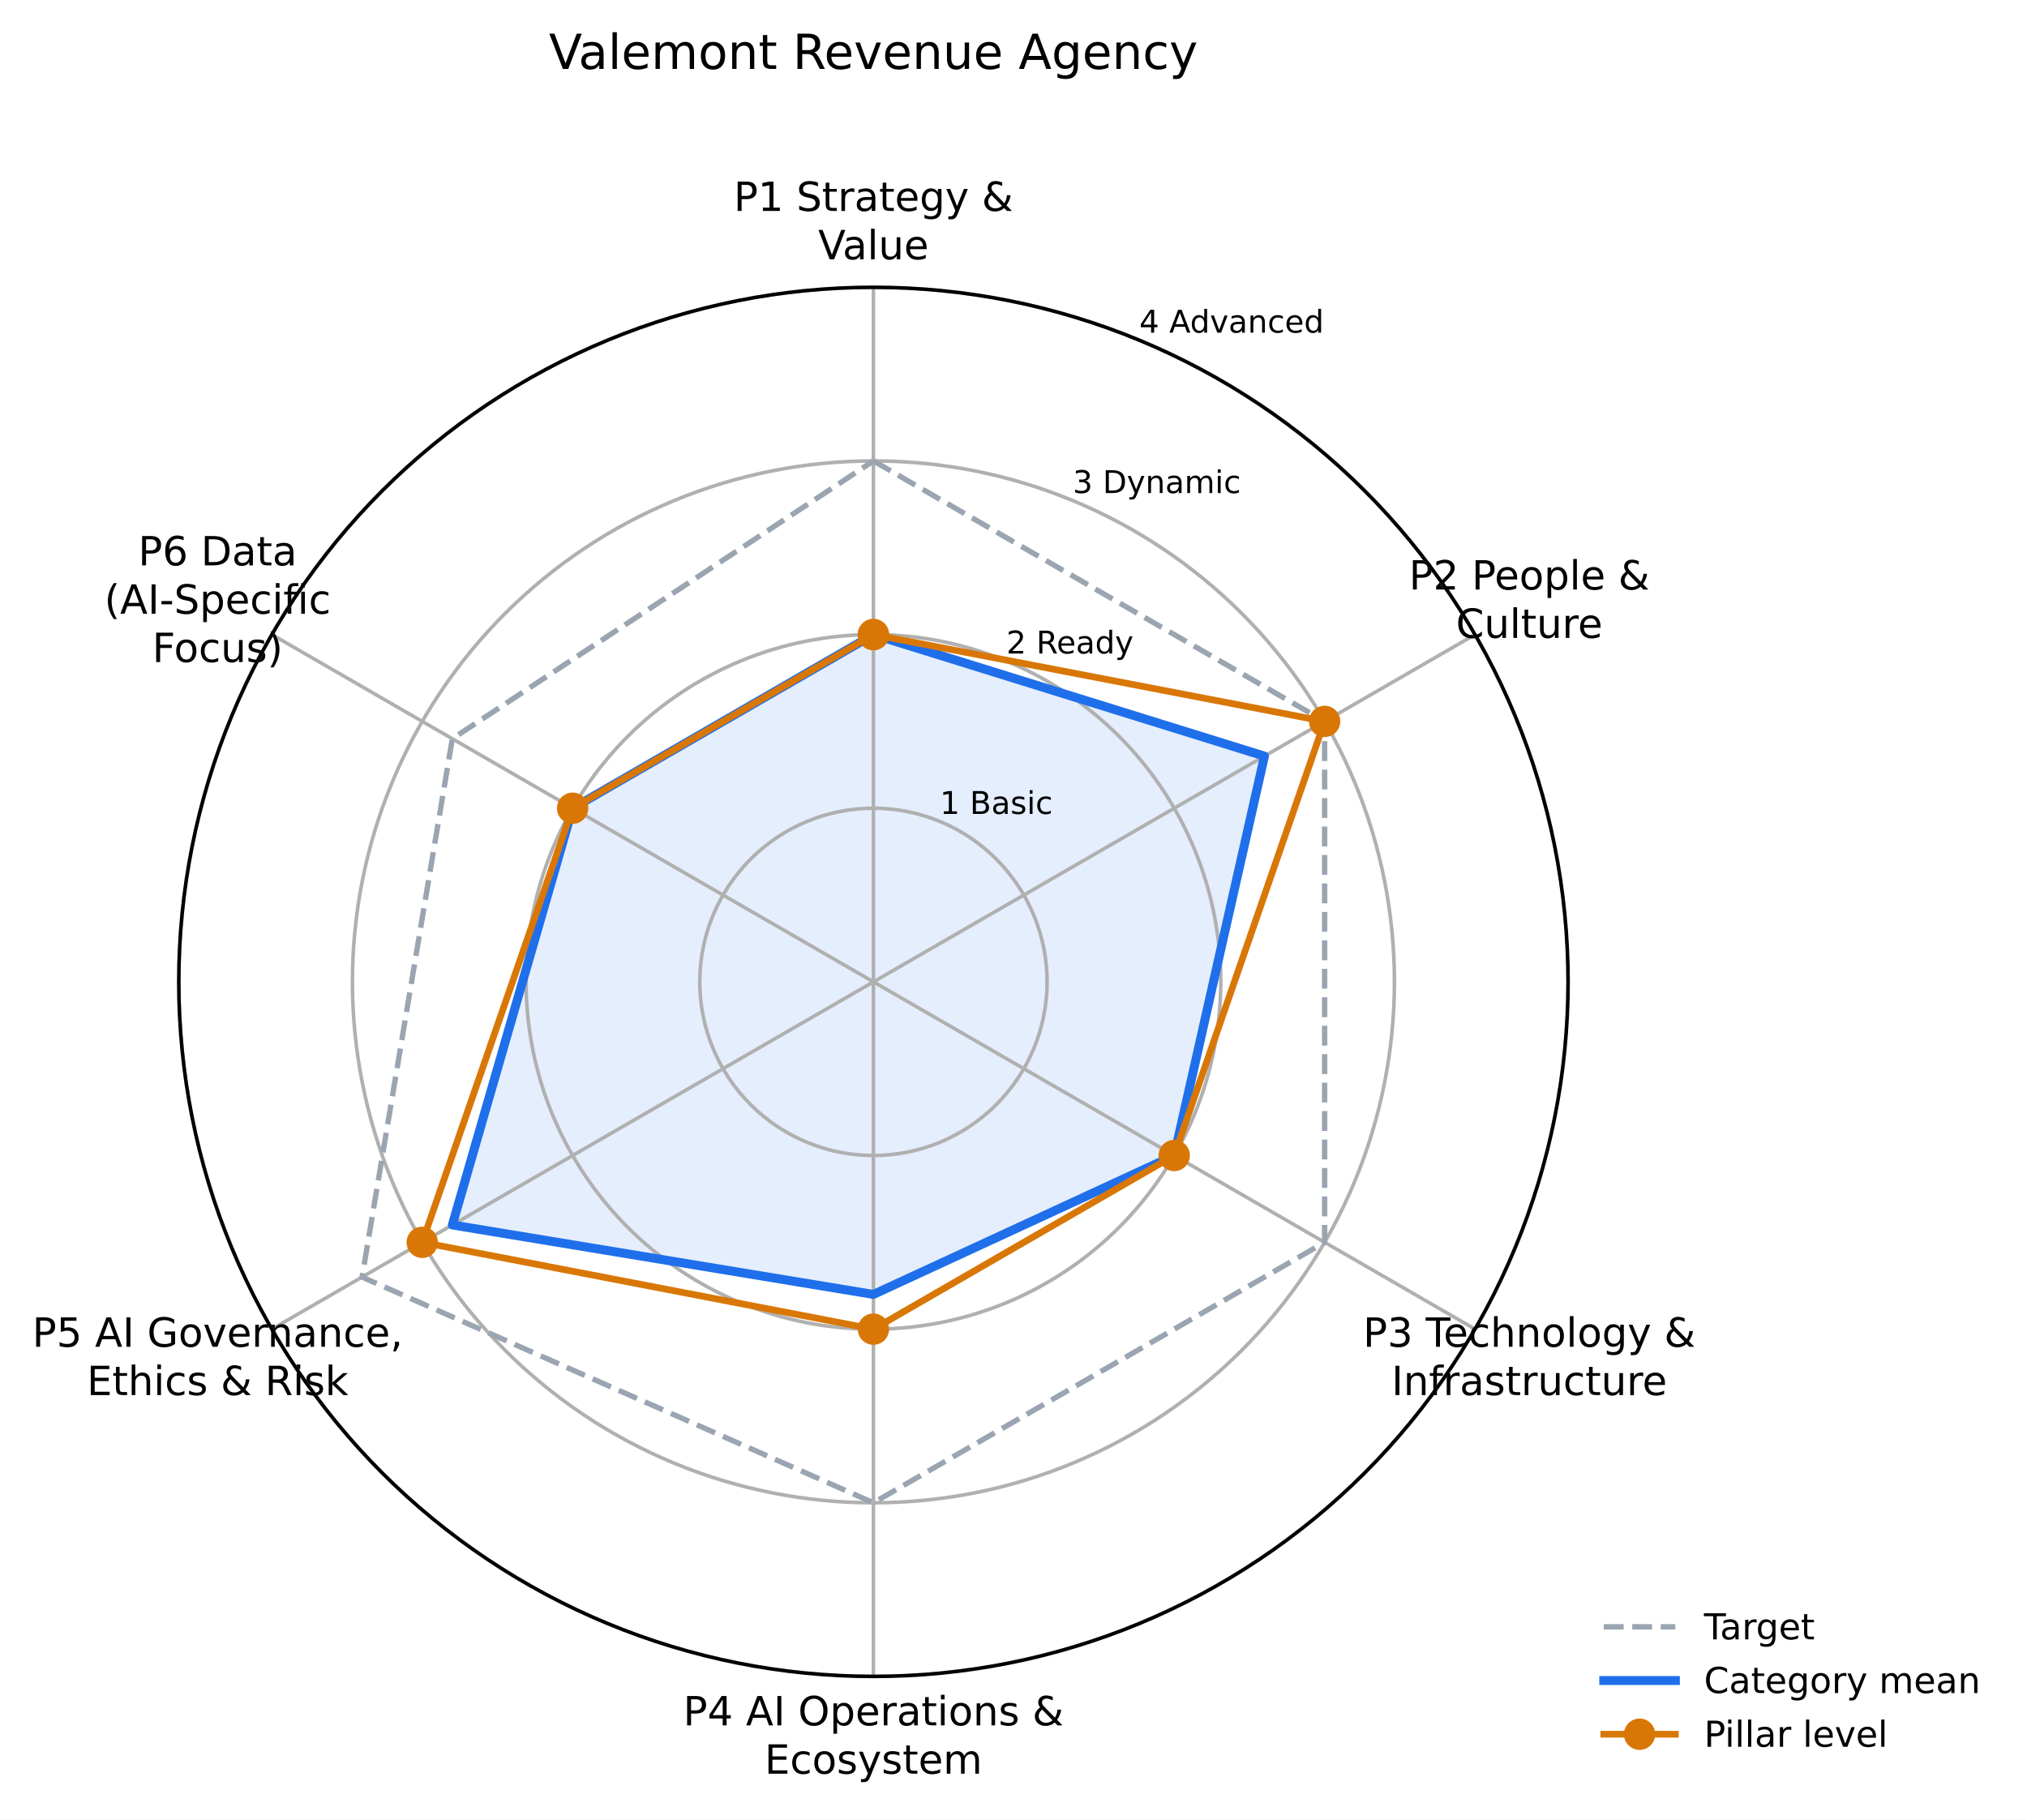
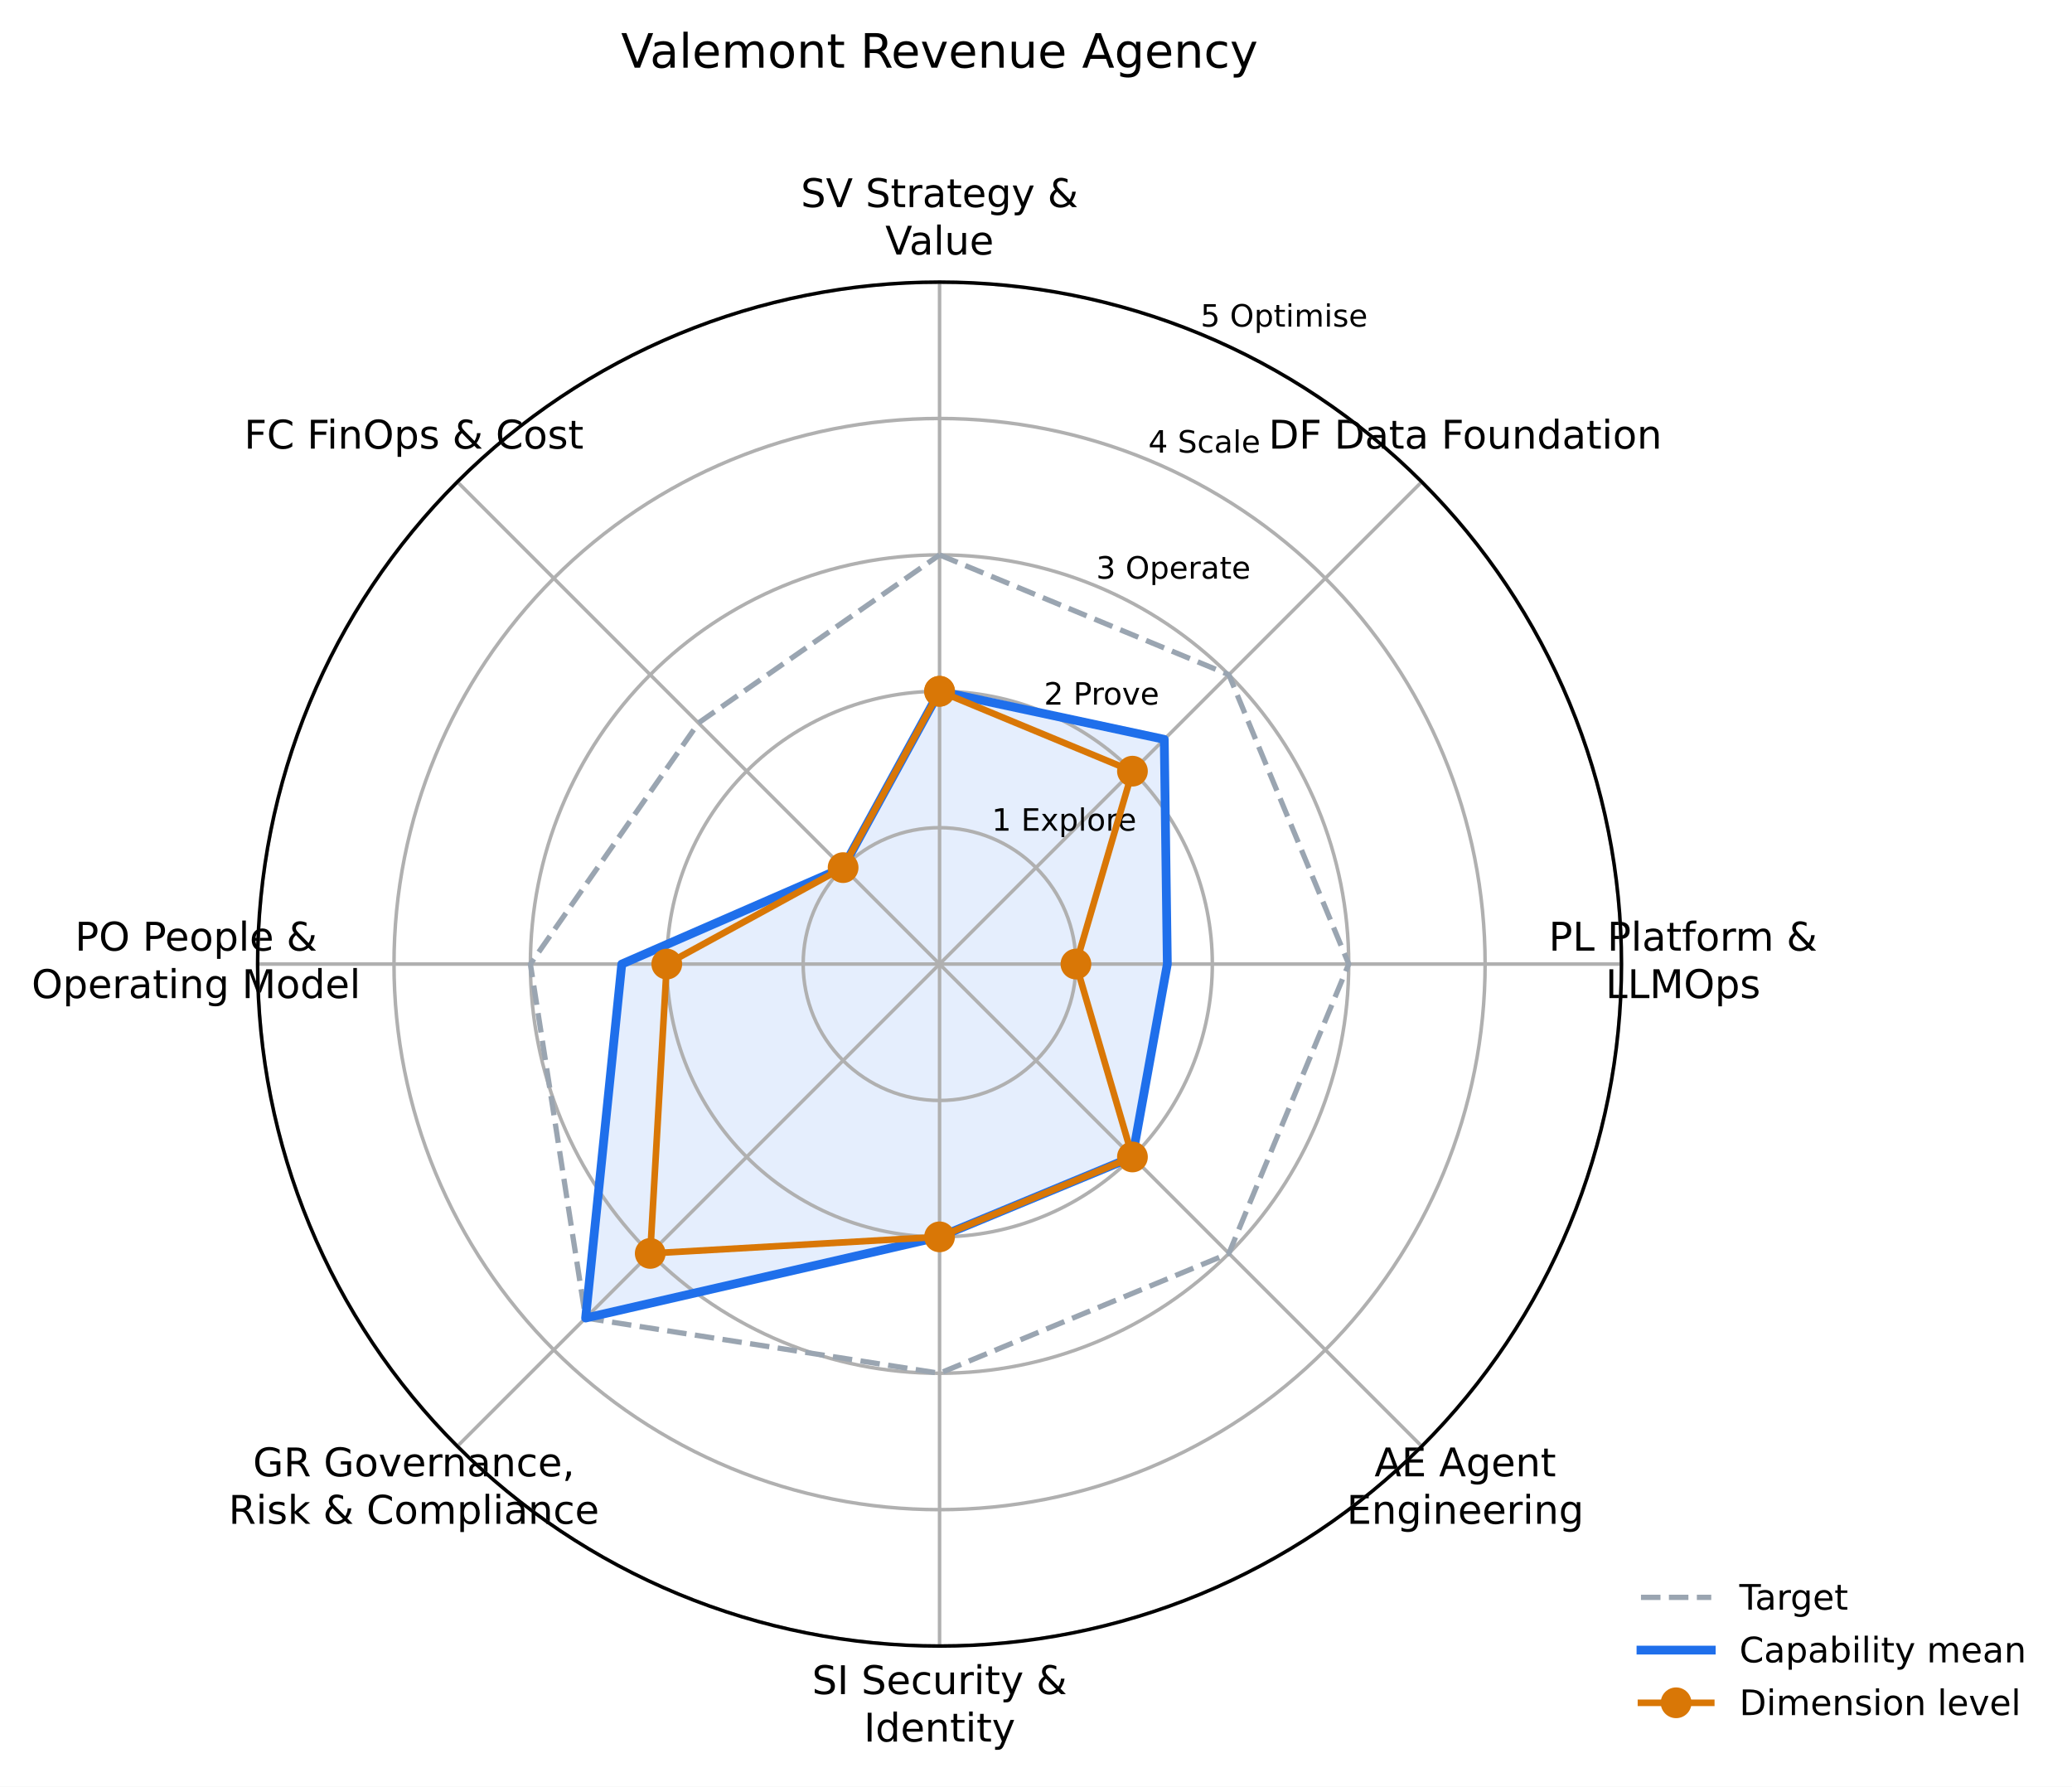
- <svg xmlns="http://www.w3.org/2000/svg" xmlns:xlink="http://www.w3.org/1999/xlink" width="452.961pt" height="406.675pt" viewBox="0 0 452.961 406.675" version="1.1">
+ <svg xmlns="http://www.w3.org/2000/svg" xmlns:xlink="http://www.w3.org/1999/xlink" width="471.653pt" height="406.675pt" viewBox="0 0 471.653 406.675" version="1.1">
  <defs>
    <style type="text/css">*{stroke-linejoin: round; stroke-linecap: butt}</style>
  </defs>
  <g id="figure_1">
    <g id="patch_1">
-       <path d="M 0 406.675  L 452.961 406.675  L 452.961 0  L 0 0  z " style="fill: #ffffff" />
+       <path d="M 0 406.675  L 471.653 406.675  L 471.653 0  L 0 0  z " style="fill: #ffffff" />
    </g>
    <g id="axes_1">
      <g id="patch_2">
-         <path d="M 350.412 219.44  C 350.412 199.056 346.397 178.869 338.596 160.036  C 330.795 141.203 319.36 124.089 304.946 109.675  C 290.532 95.261 273.418 83.826 254.585 76.025  C 235.752 68.224 215.565 64.208 195.18 64.208  C 174.795 64.208 154.609 68.224 135.776 76.025  C 116.942 83.826 99.829 95.261 85.415 109.675  C 71 124.089 59.566 141.203 51.765 160.036  C 43.964 178.869 39.948 199.056 39.948 219.44  C 39.948 239.825 43.964 260.012 51.765 278.845  C 59.566 297.678 71 314.792 85.415 329.206  C 99.829 343.62 116.942 355.055 135.776 362.856  C 154.609 370.657 174.795 374.672 195.18 374.672  C 215.565 374.672 235.752 370.657 254.585 362.856  C 273.418 355.055 290.532 343.62 304.946 329.206  C 319.36 314.792 330.795 297.678 338.596 278.845  C 346.397 260.012 350.412 239.825 350.412 219.44  M 195.18 219.44  C 195.18 219.44 195.18 219.44 195.18 219.44  C 195.18 219.44 195.18 219.44 195.18 219.44  C 195.18 219.44 195.18 219.44 195.18 219.44  C 195.18 219.44 195.18 219.44 195.18 219.44  C 195.18 219.44 195.18 219.44 195.18 219.44  C 195.18 219.44 195.18 219.44 195.18 219.44  C 195.18 219.44 195.18 219.44 195.18 219.44  C 195.18 219.44 195.18 219.44 195.18 219.44  C 195.18 219.44 195.18 219.44 195.18 219.44  C 195.18 219.44 195.18 219.44 195.18 219.44  C 195.18 219.44 195.18 219.44 195.18 219.44  C 195.18 219.44 195.18 219.44 195.18 219.44  C 195.18 219.44 195.18 219.44 195.18 219.44  C 195.18 219.44 195.18 219.44 195.18 219.44  C 195.18 219.44 195.18 219.44 195.18 219.44  C 195.18 219.44 195.18 219.44 195.18 219.44  z " style="fill: #ffffff" />
+         <path d="M 369.105 219.44  C 369.105 199.056 365.089 178.869 357.288 160.036  C 349.487 141.203 338.053 124.089 323.638 109.675  C 309.224 95.261 292.111 83.826 273.277 76.025  C 254.444 68.224 234.258 64.208 213.873 64.208  C 193.488 64.208 173.301 68.224 154.468 76.025  C 135.635 83.826 118.521 95.261 104.107 109.675  C 89.693 124.089 78.258 141.203 70.457 160.036  C 62.656 178.869 58.641 199.056 58.641 219.44  C 58.641 239.825 62.656 260.012 70.457 278.845  C 78.258 297.678 89.693 314.792 104.107 329.206  C 118.521 343.62 135.635 355.055 154.468 362.856  C 173.301 370.657 193.488 374.672 213.873 374.672  C 234.258 374.672 254.444 370.657 273.277 362.856  C 292.111 355.055 309.224 343.62 323.638 329.206  C 338.053 314.792 349.487 297.678 357.288 278.845  C 365.089 260.012 369.105 239.825 369.105 219.44  M 213.873 219.44  C 213.873 219.44 213.873 219.44 213.873 219.44  C 213.873 219.44 213.873 219.44 213.873 219.44  C 213.873 219.44 213.873 219.44 213.873 219.44  C 213.873 219.44 213.873 219.44 213.873 219.44  C 213.873 219.44 213.873 219.44 213.873 219.44  C 213.873 219.44 213.873 219.44 213.873 219.44  C 213.873 219.44 213.873 219.44 213.873 219.44  C 213.873 219.44 213.873 219.44 213.873 219.44  C 213.873 219.44 213.873 219.44 213.873 219.44  C 213.873 219.44 213.873 219.44 213.873 219.44  C 213.873 219.44 213.873 219.44 213.873 219.44  C 213.873 219.44 213.873 219.44 213.873 219.44  C 213.873 219.44 213.873 219.44 213.873 219.44  C 213.873 219.44 213.873 219.44 213.873 219.44  C 213.873 219.44 213.873 219.44 213.873 219.44  C 213.873 219.44 213.873 219.44 213.873 219.44  z " style="fill: #ffffff" />
      </g>
      <g id="patch_3">
-         <path d="M 195.18 141.824  L 282.563 168.99  L 262.398 258.248  L 195.18 289.295  L 101.076 273.772  L 127.963 180.632  z " clip-path="url(#pc4930828ae)" style="fill: #1f6feb; opacity: 0.12; stroke: #1f6feb; stroke-linejoin: miter" />
+         <path d="M 213.873 157.348  L 265.023 168.29  L 265.72 219.44  L 257.779 263.347  L 213.873 281.533  L 133.305 300.008  L 141.535 219.44  L 191.92 197.487  z " clip-path="url(#p4f0d82fc18)" style="fill: #1f6feb; opacity: 0.12; stroke: #1f6feb; stroke-linejoin: miter" />
      </g>
      <g id="matplotlib.axis_1">
        <g id="xtick_1">
          <g id="line2d_1">
-             <path d="M 195.18 219.44  L 195.18 64.208  " clip-path="url(#pc4930828ae)" style="fill: none; stroke: #b0b0b0; stroke-width: 0.8; stroke-linecap: square" />
+             <path d="M 213.873 219.44  L 213.873 64.208  " clip-path="url(#p4f0d82fc18)" style="fill: none; stroke: #b0b0b0; stroke-width: 0.8; stroke-linecap: square" />
          </g>
          <g id="text_1">
-             <text style="font-size: 9px; font-family: 'DejaVu Sans'" transform="translate(163.9524 47.14508)">P1 Strategy &amp;</text>
-             <text style="font-size: 9px; font-family: 'DejaVu Sans'" transform="translate(182.8229 57.94754)">Value</text>
+             <text style="font-size: 9px; font-family: 'DejaVu Sans'" transform="translate(182.2862 47.14508)">SV Strategy &amp;</text>
+             <text style="font-size: 9px; font-family: 'DejaVu Sans'" transform="translate(201.5153 57.94754)">Value</text>
          </g>
        </g>
        <g id="xtick_2">
          <g id="line2d_2">
-             <path d="M 195.18 219.44  L 329.615 141.824  " clip-path="url(#pc4930828ae)" style="fill: none; stroke: #b0b0b0; stroke-width: 0.8; stroke-linecap: square" />
+             <path d="M 213.873 219.44  L 323.638 109.675  " clip-path="url(#p4f0d82fc18)" style="fill: none; stroke: #b0b0b0; stroke-width: 0.8; stroke-linecap: square" />
          </g>
          <g id="text_2">
-             <text style="font-size: 9px; font-family: 'DejaVu Sans'" transform="translate(314.8422 131.7614)">P2 People &amp;</text>
-             <text style="font-size: 9px; font-family: 'DejaVu Sans'" transform="translate(325.3595 142.5639)">Culture</text>
+             <text style="font-size: 9px; font-family: 'DejaVu Sans'; text-anchor: middle" x="333.538" y="102.114" transform="rotate(-0 333.5378 102.1136)">DF Data Foundation</text>
          </g>
        </g>
        <g id="xtick_3">
          <g id="line2d_3">
-             <path d="M 195.18 219.44  L 329.615 297.056  " clip-path="url(#pc4930828ae)" style="fill: none; stroke: #b0b0b0; stroke-width: 0.8; stroke-linecap: square" />
+             <path d="M 213.873 219.44  L 369.105 219.44  " clip-path="url(#p4f0d82fc18)" style="fill: none; stroke: #b0b0b0; stroke-width: 0.8; stroke-linecap: square" />
          </g>
          <g id="text_3">
-             <text style="font-size: 9px; font-family: 'DejaVu Sans'" transform="translate(304.585 300.9934)">P3 Technology &amp;</text>
-             <text style="font-size: 9px; font-family: 'DejaVu Sans'" transform="translate(310.9483 311.7959)">Infrastructure</text>
+             <text style="font-size: 9px; font-family: 'DejaVu Sans'" transform="translate(352.537 216.3778)">PL Platform &amp;</text>
+             <text style="font-size: 9px; font-family: 'DejaVu Sans'" transform="translate(365.464 227.1795)">LLMOps</text>
          </g>
        </g>
        <g id="xtick_4">
          <g id="line2d_4">
-             <path d="M 195.18 219.44  L 195.18 374.672  " clip-path="url(#pc4930828ae)" style="fill: none; stroke: #b0b0b0; stroke-width: 0.8; stroke-linecap: square" />
+             <path d="M 213.873 219.44  L 323.638 329.206  " clip-path="url(#p4f0d82fc18)" style="fill: none; stroke: #b0b0b0; stroke-width: 0.8; stroke-linecap: square" />
          </g>
          <g id="text_4">
-             <text style="font-size: 9px; font-family: 'DejaVu Sans'" transform="translate(152.6588 385.6098)">P4 AI Operations &amp;</text>
-             <text style="font-size: 9px; font-family: 'DejaVu Sans'" transform="translate(170.8409 396.4115)">Ecosystem</text>
+             <text style="font-size: 9px; font-family: 'DejaVu Sans'" transform="translate(312.8659 336.0422)">AE Agent</text>
+             <text style="font-size: 9px; font-family: 'DejaVu Sans'" transform="translate(306.5371 346.8446)">Engineering</text>
          </g>
        </g>
        <g id="xtick_5">
          <g id="line2d_5">
-             <path d="M 195.18 219.44  L 60.745 297.056  " clip-path="url(#pc4930828ae)" style="fill: none; stroke: #b0b0b0; stroke-width: 0.8; stroke-linecap: square" />
+             <path d="M 213.873 219.44  L 213.873 374.672  " clip-path="url(#p4f0d82fc18)" style="fill: none; stroke: #b0b0b0; stroke-width: 0.8; stroke-linecap: square" />
          </g>
          <g id="text_5">
-             <text style="font-size: 9px; font-family: 'DejaVu Sans'" transform="translate(7.2 300.9931)">P5 AI Governance,</text>
-             <text style="font-size: 9px; font-family: 'DejaVu Sans'" transform="translate(19.39641 311.7955)">Ethics &amp; Risk</text>
+             <text style="font-size: 9px; font-family: 'DejaVu Sans'" transform="translate(184.8393 385.6094)">SI Security &amp;</text>
+             <text style="font-size: 9px; font-family: 'DejaVu Sans'" transform="translate(196.6258 396.4119)">Identity</text>
          </g>
        </g>
        <g id="xtick_6">
          <g id="line2d_6">
-             <path d="M 195.18 219.44  L 60.745 141.824  " clip-path="url(#pc4930828ae)" style="fill: none; stroke: #b0b0b0; stroke-width: 0.8; stroke-linecap: square" />
+             <path d="M 213.873 219.44  L 104.107 329.206  " clip-path="url(#p4f0d82fc18)" style="fill: none; stroke: #b0b0b0; stroke-width: 0.8; stroke-linecap: square" />
          </g>
          <g id="text_6">
-             <text style="font-size: 9px; font-family: 'DejaVu Sans'" transform="translate(30.87 126.3602)">P6 Data</text>
-             <text style="font-size: 9px; font-family: 'DejaVu Sans'" transform="translate(23.32055 137.1627)">(AI-Specific</text>
-             <text style="font-size: 9px; font-family: 'DejaVu Sans'" transform="translate(34.01367 147.9644)">Focus)</text>
+             <text style="font-size: 9px; font-family: 'DejaVu Sans'" transform="translate(57.58534 336.0422)">GR Governance,</text>
+             <text style="font-size: 9px; font-family: 'DejaVu Sans'" transform="translate(52.02222 346.8446)">Risk &amp; Compliance</text>
+           </g>
+         </g>
+         <g id="xtick_7">
+           <g id="line2d_7">
+             <path d="M 213.873 219.44  L 58.641 219.44  " clip-path="url(#p4f0d82fc18)" style="fill: none; stroke: #b0b0b0; stroke-width: 0.8; stroke-linecap: square" />
+           </g>
+           <g id="text_7">
+             <text style="font-size: 9px; font-family: 'DejaVu Sans'" transform="translate(17.06414 216.3774)">PO People &amp;</text>
+             <text style="font-size: 9px; font-family: 'DejaVu Sans'" transform="translate(7.2 227.1799)">Operating Model</text>
+           </g>
+         </g>
+         <g id="xtick_8">
+           <g id="line2d_8">
+             <path d="M 213.873 219.44  L 104.107 109.675  " clip-path="url(#p4f0d82fc18)" style="fill: none; stroke: #b0b0b0; stroke-width: 0.8; stroke-linecap: square" />
+           </g>
+           <g id="text_8">
+             <text style="font-size: 9px; font-family: 'DejaVu Sans'; text-anchor: middle" x="94.208" y="102.114" transform="rotate(-0 94.20761 102.1136)">FC FinOps &amp; Cost</text>
          </g>
        </g>
      </g>
      <g id="matplotlib.axis_2">
        <g id="ytick_1">
-           <g id="line2d_7">
-             <path d="M 195.18 180.632  C 200.277 180.632 205.323 181.636 210.031 183.587  C 214.74 185.537 219.018 188.395 222.622 191.999  C 226.225 195.603 229.084 199.881 231.034 204.589  C 232.984 209.298 233.988 214.344 233.988 219.44  C 233.988 224.537 232.984 229.583 231.034 234.292  C 229.084 239 226.225 243.278 222.622 246.882  C 219.018 250.485 214.74 253.344 210.031 255.294  C 205.323 257.245 200.277 258.248 195.18 258.248  C 190.084 258.248 185.037 257.245 180.329 255.294  C 175.621 253.344 171.342 250.485 167.739 246.882  C 164.135 243.278 161.277 239 159.326 234.292  C 157.376 229.583 156.372 224.537 156.372 219.44  C 156.372 214.344 157.376 209.298 159.326 204.589  C 161.277 199.881 164.135 195.603 167.739 191.999  C 171.342 188.395 175.621 185.537 180.329 183.587  C 185.037 181.636 190.084 180.632 195.18 180.632  " clip-path="url(#pc4930828ae)" style="fill: none; stroke: #b0b0b0; stroke-width: 0.8; stroke-linecap: square" />
+           <g id="line2d_9">
+             <path d="M 213.873 188.394  C 217.95 188.394 221.987 189.197 225.754 190.757  C 229.52 192.317 232.943 194.604 235.826 197.487  C 238.709 200.37 240.996 203.793 242.556 207.559  C 244.116 211.326 244.919 215.363 244.919 219.44  C 244.919 223.517 244.116 227.555 242.556 231.321  C 240.996 235.088 238.709 238.511 235.826 241.394  C 232.943 244.276 229.52 246.563 225.754 248.124  C 221.987 249.684 217.95 250.487 213.873 250.487  C 209.796 250.487 205.758 249.684 201.992 248.124  C 198.225 246.563 194.802 244.276 191.92 241.394  C 189.037 238.511 186.75 235.088 185.19 231.321  C 183.629 227.555 182.826 223.517 182.826 219.44  C 182.826 215.363 183.629 211.326 185.19 207.559  C 186.75 203.793 189.037 200.37 191.92 197.487  C 194.802 194.604 198.225 192.317 201.992 190.757  C 205.758 189.197 209.796 188.394 213.873 188.394  " clip-path="url(#p4f0d82fc18)" style="fill: none; stroke: #b0b0b0; stroke-width: 0.8; stroke-linecap: square" />
          </g>
-           <g id="text_7">
-             <text style="font-size: 7px; font-family: 'DejaVu Sans'; text-anchor: start" x="210.031" y="181.905" transform="rotate(-0 210.0315 181.9049)">1 Basic</text>
+           <g id="text_9">
+             <text style="font-size: 7px; font-family: 'DejaVu Sans'; text-anchor: start" x="225.754" y="189.076" transform="rotate(-0 225.7536 189.0756)">1 Explore</text>
          </g>
        </g>
        <g id="ytick_2">
-           <g id="line2d_8">
-             <path d="M 195.18 141.824  C 205.373 141.824 215.466 143.832 224.883 147.733  C 234.299 151.633 242.856 157.35 250.063 164.558  C 257.27 171.765 262.988 180.321 266.888 189.738  C 270.789 199.155 272.796 209.248 272.796 219.44  C 272.796 229.633 270.789 239.726 266.888 249.143  C 262.988 258.559 257.27 267.116 250.063 274.323  C 242.856 281.53 234.299 287.248 224.883 291.148  C 215.466 295.049 205.373 297.056 195.18 297.056  C 184.988 297.056 174.895 295.049 165.478 291.148  C 156.061 287.248 147.505 281.53 140.298 274.323  C 133.09 267.116 127.373 258.559 123.472 249.143  C 119.572 239.726 117.564 229.633 117.564 219.44  C 117.564 209.248 119.572 199.155 123.472 189.738  C 127.373 180.321 133.09 171.765 140.298 164.558  C 147.505 157.35 156.061 151.633 165.478 147.733  C 174.895 143.832 184.988 141.824 195.18 141.824  " clip-path="url(#pc4930828ae)" style="fill: none; stroke: #b0b0b0; stroke-width: 0.8; stroke-linecap: square" />
+           <g id="line2d_10">
+             <path d="M 213.873 157.348  C 222.027 157.348 230.101 158.954 237.635 162.074  C 245.168 165.195 252.013 169.768 257.779 175.534  C 263.545 181.3 268.119 188.145 271.239 195.679  C 274.359 203.212 275.966 211.286 275.966 219.44  C 275.966 227.594 274.359 235.669 271.239 243.202  C 268.119 250.736 263.545 257.581 257.779 263.347  C 252.013 269.112 245.168 273.686 237.635 276.807  C 230.101 279.927 222.027 281.533 213.873 281.533  C 205.719 281.533 197.644 279.927 190.111 276.807  C 182.578 273.686 175.732 269.112 169.966 263.347  C 164.201 257.581 159.627 250.736 156.506 243.202  C 153.386 235.669 151.78 227.594 151.78 219.44  C 151.78 211.286 153.386 203.212 156.506 195.679  C 159.627 188.145 164.201 181.3 169.966 175.534  C 175.732 169.768 182.578 165.195 190.111 162.074  C 197.644 158.954 205.719 157.348 213.873 157.348  " clip-path="url(#p4f0d82fc18)" style="fill: none; stroke: #b0b0b0; stroke-width: 0.8; stroke-linecap: square" />
          </g>
-           <g id="text_8">
-             <text style="font-size: 7px; font-family: 'DejaVu Sans'; text-anchor: start" x="224.883" y="146.051" transform="rotate(-0 224.8827 146.0509)">2 Ready</text>
+           <g id="text_10">
+             <text style="font-size: 7px; font-family: 'DejaVu Sans'; text-anchor: start" x="237.635" y="160.393" transform="rotate(-0 237.6346 160.3925)">2 Prove</text>
          </g>
        </g>
        <g id="ytick_3">
-           <g id="line2d_9">
-             <path d="M 195.18 103.016  C 210.469 103.016 225.609 106.028 239.734 111.879  C 253.859 117.729 266.694 126.306 277.505 137.116  C 288.315 147.927 296.891 160.762 302.742 174.887  C 308.593 189.012 311.604 204.152 311.604 219.44  C 311.604 234.729 308.593 249.869 302.742 263.994  C 296.891 278.119 288.315 290.954 277.505 301.765  C 266.694 312.575 253.859 321.151 239.734 327.002  C 225.609 332.853 210.469 335.864 195.18 335.864  C 179.892 335.864 164.752 332.853 150.627 327.002  C 136.502 321.151 123.667 312.575 112.856 301.765  C 102.045 290.954 93.469 278.119 87.619 263.994  C 81.768 249.869 78.756 234.729 78.756 219.44  C 78.756 204.152 81.768 189.012 87.619 174.887  C 93.469 160.762 102.045 147.927 112.856 137.116  C 123.667 126.306 136.502 117.729 150.627 111.879  C 164.752 106.028 179.892 103.016 195.18 103.016  " clip-path="url(#pc4930828ae)" style="fill: none; stroke: #b0b0b0; stroke-width: 0.8; stroke-linecap: square" />
+           <g id="line2d_11">
+             <path d="M 213.873 126.301  C 226.104 126.301 238.216 128.71 249.516 133.391  C 260.815 138.072 271.083 144.932 279.732 153.581  C 288.381 162.23 295.242 172.498 299.922 183.798  C 304.603 195.097 307.012 207.209 307.012 219.44  C 307.012 231.671 304.603 243.783 299.922 255.083  C 295.242 266.383 288.381 276.651 279.732 285.3  C 271.083 293.948 260.815 300.809 249.516 305.49  C 238.216 310.17 226.104 312.58 213.873 312.58  C 201.642 312.58 189.53 310.17 178.23 305.49  C 166.93 300.809 156.662 293.948 148.013 285.3  C 139.365 276.651 132.504 266.383 127.823 255.083  C 123.143 243.783 120.734 231.671 120.734 219.44  C 120.734 207.209 123.143 195.097 127.823 183.798  C 132.504 172.498 139.365 162.23 148.013 153.581  C 156.662 144.932 166.93 138.072 178.23 133.391  C 189.53 128.71 201.642 126.301 213.873 126.301  " clip-path="url(#p4f0d82fc18)" style="fill: none; stroke: #b0b0b0; stroke-width: 0.8; stroke-linecap: square" />
          </g>
-           <g id="text_9">
-             <text style="font-size: 7px; font-family: 'DejaVu Sans'; text-anchor: start" x="239.734" y="110.197" transform="rotate(-0 239.7338 110.197)">3 Dynamic</text>
+           <g id="text_11">
+             <text style="font-size: 7px; font-family: 'DejaVu Sans'; text-anchor: start" x="249.516" y="131.709" transform="rotate(-0 249.5155 131.7094)">3 Operate</text>
          </g>
        </g>
        <g id="ytick_4">
-           <g id="line2d_10">
-             <path d="M 195.18 64.208  C 215.565 64.208 235.752 68.224 254.585 76.025  C 273.418 83.826 290.532 95.261 304.946 109.675  C 319.36 124.089 330.795 141.203 338.596 160.036  C 346.397 178.869 350.412 199.056 350.412 219.44  C 350.412 239.825 346.397 260.012 338.596 278.845  C 330.795 297.678 319.36 314.792 304.946 329.206  C 290.532 343.62 273.418 355.055 254.585 362.856  C 235.752 370.657 215.565 374.672 195.18 374.672  C 174.795 374.672 154.609 370.657 135.776 362.856  C 116.942 355.055 99.829 343.62 85.415 329.206  C 71 314.792 59.566 297.678 51.765 278.845  C 43.964 260.012 39.948 239.825 39.948 219.44  C 39.948 199.056 43.964 178.869 51.765 160.036  C 59.566 141.203 71 124.089 85.415 109.675  C 99.829 95.261 116.942 83.826 135.776 76.025  C 154.609 68.224 174.795 64.208 195.18 64.208  " clip-path="url(#pc4930828ae)" style="fill: none; stroke: #b0b0b0; stroke-width: 0.8; stroke-linecap: square" />
+           <g id="line2d_12">
+             <path d="M 213.873 95.255  C 230.181 95.255 246.33 98.467 261.396 104.708  C 276.463 110.949 290.154 120.097 301.685 131.628  C 313.217 143.159 322.364 156.85 328.605 171.917  C 334.846 186.983 338.058 203.133 338.058 219.44  C 338.058 235.748 334.846 251.898 328.605 266.964  C 322.364 282.031 313.217 295.721 301.685 307.253  C 290.154 318.784 276.463 327.932 261.396 334.173  C 246.33 340.414 230.181 343.626 213.873 343.626  C 197.565 343.626 181.415 340.414 166.349 334.173  C 151.282 327.932 137.592 318.784 126.06 307.253  C 114.529 295.721 105.381 282.031 99.14 266.964  C 92.899 251.898 89.687 235.748 89.687 219.44  C 89.687 203.133 92.899 186.983 99.14 171.917  C 105.381 156.85 114.529 143.159 126.06 131.628  C 137.592 120.097 151.282 110.949 166.349 104.708  C 181.415 98.467 197.565 95.255 213.873 95.255  " clip-path="url(#p4f0d82fc18)" style="fill: none; stroke: #b0b0b0; stroke-width: 0.8; stroke-linecap: square" />
          </g>
-           <g id="text_10">
-             <text style="font-size: 7px; font-family: 'DejaVu Sans'; text-anchor: start" x="254.585" y="74.343" transform="rotate(-0 254.585 74.34311)">4 Advanced</text>
+           <g id="text_12">
+             <text style="font-size: 7px; font-family: 'DejaVu Sans'; text-anchor: start" x="261.396" y="103.026" transform="rotate(-0 261.3965 103.0262)">4 Scale</text>
+           </g>
+         </g>
+         <g id="ytick_5">
+           <g id="line2d_13">
+             <path d="M 213.873 64.208  C 234.258 64.208 254.444 68.224 273.277 76.025  C 292.111 83.826 309.224 95.261 323.638 109.675  C 338.053 124.089 349.487 141.203 357.288 160.036  C 365.089 178.869 369.105 199.056 369.105 219.44  C 369.105 239.825 365.089 260.012 357.288 278.845  C 349.487 297.678 338.053 314.792 323.638 329.206  C 309.224 343.62 292.111 355.055 273.277 362.856  C 254.444 370.657 234.258 374.672 213.873 374.672  C 193.488 374.672 173.301 370.657 154.468 362.856  C 135.635 355.055 118.521 343.62 104.107 329.206  C 89.693 314.792 78.258 297.678 70.457 278.845  C 62.656 260.012 58.641 239.825 58.641 219.44  C 58.641 199.056 62.656 178.869 70.457 160.036  C 78.258 141.203 89.693 124.089 104.107 109.675  C 118.521 95.261 135.635 83.826 154.468 76.025  C 173.301 68.224 193.488 64.208 213.873 64.208  " clip-path="url(#p4f0d82fc18)" style="fill: none; stroke: #b0b0b0; stroke-width: 0.8; stroke-linecap: square" />
+           </g>
+           <g id="text_13">
+             <text style="font-size: 7px; font-family: 'DejaVu Sans'; text-anchor: start" x="273.277" y="74.343" transform="rotate(-0 273.2774 74.34311)">5 Optimise</text>
          </g>
        </g>
      </g>
-       <g id="line2d_11">
-         <path d="M 195.18 103.016  L 296.006 161.228  L 296.006 277.652  L 195.18 335.864  L 80.911 285.414  L 101.076 165.109  L 195.18 103.016  " clip-path="url(#pc4930828ae)" style="fill: none; stroke-dasharray: 4.44,1.92; stroke-dashoffset: 0; stroke: #9aa5b1; stroke-width: 1.2" />
+       <g id="line2d_14">
+         <path d="M 213.873 126.301  L 279.732 153.581  L 307.012 219.44  L 279.732 285.3  L 213.873 312.58  L 133.305 300.008  L 120.734 219.44  L 158.99 164.558  L 213.873 126.301  " clip-path="url(#p4f0d82fc18)" style="fill: none; stroke-dasharray: 4.44,1.92; stroke-dashoffset: 0; stroke: #9aa5b1; stroke-width: 1.2" />
      </g>
-       <g id="line2d_12">
-         <path d="M 195.18 141.824  L 282.563 168.99  L 262.398 258.248  L 195.18 289.295  L 101.076 273.772  L 127.963 180.632  L 195.18 141.824  " clip-path="url(#pc4930828ae)" style="fill: none; stroke: #1f6feb; stroke-width: 2; stroke-linecap: square" />
+       <g id="line2d_15">
+         <path d="M 213.873 157.348  L 265.023 168.29  L 265.72 219.44  L 257.779 263.347  L 213.873 281.533  L 133.305 300.008  L 141.535 219.44  L 191.92 197.487  L 213.873 157.348  " clip-path="url(#p4f0d82fc18)" style="fill: none; stroke: #1f6feb; stroke-width: 2; stroke-linecap: square" />
      </g>
-       <g id="line2d_13">
-         <path d="M 195.18 141.824  L 296.006 161.228  L 262.398 258.248  L 195.18 297.056  L 94.354 277.652  L 127.963 180.632  L 195.18 141.824  " clip-path="url(#pc4930828ae)" style="fill: none; stroke: #d97706; stroke-width: 1.5; stroke-linecap: square" />
+       <g id="line2d_16">
+         <path d="M 213.873 157.348  L 257.779 175.534  L 244.919 219.44  L 257.779 263.347  L 213.873 281.533  L 148.013 285.3  L 151.78 219.44  L 191.92 197.487  L 213.873 157.348  " clip-path="url(#p4f0d82fc18)" style="fill: none; stroke: #d97706; stroke-width: 1.5; stroke-linecap: square" />
        <defs>
          <path id="me1df2f888d" d="M 0 3  C 0.796 3 1.559 2.684 2.121 2.121  C 2.684 1.559 3 0.796 3 0  C 3 -0.796 2.684 -1.559 2.121 -2.121  C 1.559 -2.684 0.796 -3 0 -3  C -0.796 -3 -1.559 -2.684 -2.121 -2.121  C -2.684 -1.559 -3 -0.796 -3 0  C -3 0.796 -2.684 1.559 -2.121 2.121  C -1.559 2.684 -0.796 3 0 3  z " style="stroke: #d97706" />
        </defs>
-         <g clip-path="url(#pc4930828ae)">
-           <use xlink:href="#me1df2f888d" x="195.18" y="141.824" style="fill: #d97706; stroke: #d97706" />
-           <use xlink:href="#me1df2f888d" x="296.006" y="161.228" style="fill: #d97706; stroke: #d97706" />
-           <use xlink:href="#me1df2f888d" x="262.398" y="258.248" style="fill: #d97706; stroke: #d97706" />
-           <use xlink:href="#me1df2f888d" x="195.18" y="297.056" style="fill: #d97706; stroke: #d97706" />
-           <use xlink:href="#me1df2f888d" x="94.354" y="277.652" style="fill: #d97706; stroke: #d97706" />
-           <use xlink:href="#me1df2f888d" x="127.963" y="180.632" style="fill: #d97706; stroke: #d97706" />
-           <use xlink:href="#me1df2f888d" x="195.18" y="141.824" style="fill: #d97706; stroke: #d97706" />
+         <g clip-path="url(#p4f0d82fc18)">
+           <use xlink:href="#me1df2f888d" x="213.873" y="157.348" style="fill: #d97706; stroke: #d97706" />
+           <use xlink:href="#me1df2f888d" x="257.779" y="175.534" style="fill: #d97706; stroke: #d97706" />
+           <use xlink:href="#me1df2f888d" x="244.919" y="219.44" style="fill: #d97706; stroke: #d97706" />
+           <use xlink:href="#me1df2f888d" x="257.779" y="263.347" style="fill: #d97706; stroke: #d97706" />
+           <use xlink:href="#me1df2f888d" x="213.873" y="281.533" style="fill: #d97706; stroke: #d97706" />
+           <use xlink:href="#me1df2f888d" x="148.013" y="285.3" style="fill: #d97706; stroke: #d97706" />
+           <use xlink:href="#me1df2f888d" x="151.78" y="219.44" style="fill: #d97706; stroke: #d97706" />
+           <use xlink:href="#me1df2f888d" x="191.92" y="197.487" style="fill: #d97706; stroke: #d97706" />
+           <use xlink:href="#me1df2f888d" x="213.873" y="157.348" style="fill: #d97706; stroke: #d97706" />
        </g>
      </g>
      <g id="patch_4">
-         <path d="M 195.18 64.208  C 174.795 64.208 154.609 68.224 135.776 76.025  C 116.942 83.826 99.829 95.261 85.415 109.675  C 71 124.089 59.566 141.203 51.765 160.036  C 43.964 178.869 39.948 199.056 39.948 219.44  C 39.948 239.825 43.964 260.012 51.765 278.845  C 59.566 297.678 71 314.792 85.415 329.206  C 99.829 343.62 116.942 355.055 135.776 362.856  C 154.609 370.657 174.795 374.672 195.18 374.672  C 215.565 374.672 235.752 370.657 254.585 362.856  C 273.418 355.055 290.532 343.62 304.946 329.206  C 319.36 314.792 330.795 297.678 338.596 278.845  C 346.397 260.012 350.412 239.825 350.412 219.44  C 350.412 199.056 346.397 178.869 338.596 160.036  C 330.795 141.203 319.36 124.089 304.946 109.675  C 290.532 95.261 273.418 83.826 254.585 76.025  C 235.752 68.224 215.565 64.208 195.18 64.208  " style="fill: none; stroke: #000000; stroke-width: 0.8; stroke-linejoin: miter; stroke-linecap: square" />
+         <path d="M 213.873 64.208  C 193.488 64.208 173.301 68.224 154.468 76.025  C 135.635 83.826 118.521 95.261 104.107 109.675  C 89.693 124.089 78.258 141.203 70.457 160.036  C 62.656 178.869 58.641 199.056 58.641 219.44  C 58.641 239.825 62.656 260.012 70.457 278.845  C 78.258 297.678 89.693 314.792 104.107 329.206  C 118.521 343.62 135.635 355.055 154.468 362.856  C 173.301 370.657 193.488 374.672 213.873 374.672  C 234.258 374.672 254.444 370.657 273.277 362.856  C 292.111 355.055 309.224 343.62 323.638 329.206  C 338.053 314.792 349.487 297.678 357.288 278.845  C 365.089 260.012 369.105 239.825 369.105 219.44  C 369.105 199.056 365.089 178.869 357.288 160.036  C 349.487 141.203 338.053 124.089 323.638 109.675  C 309.224 95.261 292.111 83.826 273.277 76.025  C 254.444 68.224 234.258 64.208 213.873 64.208  " style="fill: none; stroke: #000000; stroke-width: 0.8; stroke-linejoin: miter; stroke-linecap: square" />
      </g>
-       <g id="text_11">
-         <text style="font-size: 10.8px; font-family: 'DejaVu Sans'; text-anchor: middle" x="195.18" y="15.406" transform="rotate(-0 195.1803 15.40631)">Valemont Revenue Agency</text>
+       <g id="text_14">
+         <text style="font-size: 10.8px; font-family: 'DejaVu Sans'; text-anchor: middle" x="213.873" y="15.406" transform="rotate(-0 213.8727 15.40631)">Valemont Revenue Agency</text>
      </g>
      <g id="legend_1">
-         <g id="line2d_14">
-           <path d="M 358.386 363.586  L 366.386 363.586  L 374.386 363.586  " style="fill: none; stroke-dasharray: 4.44,1.92; stroke-dashoffset: 0; stroke: #9aa5b1; stroke-width: 1.2" />
+         <g id="line2d_17">
+           <path d="M 373.536 363.586  L 381.536 363.586  L 389.536 363.586  " style="fill: none; stroke-dasharray: 4.44,1.92; stroke-dashoffset: 0; stroke: #9aa5b1; stroke-width: 1.2" />
        </g>
-         <g id="text_12">
-           <text style="font-size: 8px; font-family: 'DejaVu Sans'; text-anchor: start" x="380.786" y="366.386" transform="rotate(-0 380.7858 366.3864)">Target</text>
+         <g id="text_15">
+           <text style="font-size: 8px; font-family: 'DejaVu Sans'; text-anchor: start" x="395.936" y="366.386" transform="rotate(-0 395.9357 366.3864)">Target</text>
        </g>
-         <g id="line2d_15">
-           <path d="M 358.386 375.587  L 366.386 375.587  L 374.386 375.587  " style="fill: none; stroke: #1f6feb; stroke-width: 2; stroke-linecap: square" />
+         <g id="line2d_18">
+           <path d="M 373.536 375.587  L 381.536 375.587  L 389.536 375.587  " style="fill: none; stroke: #1f6feb; stroke-width: 2; stroke-linecap: square" />
        </g>
-         <g id="text_13">
-           <text style="font-size: 8px; font-family: 'DejaVu Sans'; text-anchor: start" x="380.786" y="378.387" transform="rotate(-0 380.7858 378.387)">Category mean</text>
+         <g id="text_16">
+           <text style="font-size: 8px; font-family: 'DejaVu Sans'; text-anchor: start" x="395.936" y="378.387" transform="rotate(-0 395.9357 378.387)">Capability mean</text>
        </g>
-         <g id="line2d_16">
-           <path d="M 358.386 387.588  L 366.386 387.588  L 374.386 387.588  " style="fill: none; stroke: #d97706; stroke-width: 1.5; stroke-linecap: square" />
+         <g id="line2d_19">
+           <path d="M 373.536 387.588  L 381.536 387.588  L 389.536 387.588  " style="fill: none; stroke: #d97706; stroke-width: 1.5; stroke-linecap: square" />
          <g>
-             <use xlink:href="#me1df2f888d" x="366.386" y="387.588" style="fill: #d97706; stroke: #d97706" />
+             <use xlink:href="#me1df2f888d" x="381.536" y="387.588" style="fill: #d97706; stroke: #d97706" />
          </g>
        </g>
-         <g id="text_14">
-           <text style="font-size: 8px; font-family: 'DejaVu Sans'; text-anchor: start" x="380.786" y="390.388" transform="rotate(-0 380.7858 390.3877)">Pillar level</text>
+         <g id="text_17">
+           <text style="font-size: 8px; font-family: 'DejaVu Sans'; text-anchor: start" x="395.936" y="390.388" transform="rotate(-0 395.9357 390.3877)">Dimension level</text>
        </g>
      </g>
    </g>
  </g>
  <defs>
-     <clipPath id="pc4930828ae">
-       <path d="M 350.412 219.44  C 350.412 199.056 346.397 178.869 338.596 160.036  C 330.795 141.203 319.36 124.089 304.946 109.675  C 290.532 95.261 273.418 83.826 254.585 76.025  C 235.752 68.224 215.565 64.208 195.18 64.208  C 174.795 64.208 154.609 68.224 135.776 76.025  C 116.942 83.826 99.829 95.261 85.415 109.675  C 71 124.089 59.566 141.203 51.765 160.036  C 43.964 178.869 39.948 199.056 39.948 219.44  C 39.948 239.825 43.964 260.012 51.765 278.845  C 59.566 297.678 71 314.792 85.415 329.206  C 99.829 343.62 116.942 355.055 135.776 362.856  C 154.609 370.657 174.795 374.672 195.18 374.672  C 215.565 374.672 235.752 370.657 254.585 362.856  C 273.418 355.055 290.532 343.62 304.946 329.206  C 319.36 314.792 330.795 297.678 338.596 278.845  C 346.397 260.012 350.412 239.825 350.412 219.44  M 195.18 219.44  C 195.18 219.44 195.18 219.44 195.18 219.44  C 195.18 219.44 195.18 219.44 195.18 219.44  C 195.18 219.44 195.18 219.44 195.18 219.44  C 195.18 219.44 195.18 219.44 195.18 219.44  C 195.18 219.44 195.18 219.44 195.18 219.44  C 195.18 219.44 195.18 219.44 195.18 219.44  C 195.18 219.44 195.18 219.44 195.18 219.44  C 195.18 219.44 195.18 219.44 195.18 219.44  C 195.18 219.44 195.18 219.44 195.18 219.44  C 195.18 219.44 195.18 219.44 195.18 219.44  C 195.18 219.44 195.18 219.44 195.18 219.44  C 195.18 219.44 195.18 219.44 195.18 219.44  C 195.18 219.44 195.18 219.44 195.18 219.44  C 195.18 219.44 195.18 219.44 195.18 219.44  C 195.18 219.44 195.18 219.44 195.18 219.44  C 195.18 219.44 195.18 219.44 195.18 219.44  z " />
+     <clipPath id="p4f0d82fc18">
+       <path d="M 369.105 219.44  C 369.105 199.056 365.089 178.869 357.288 160.036  C 349.487 141.203 338.053 124.089 323.638 109.675  C 309.224 95.261 292.111 83.826 273.277 76.025  C 254.444 68.224 234.258 64.208 213.873 64.208  C 193.488 64.208 173.301 68.224 154.468 76.025  C 135.635 83.826 118.521 95.261 104.107 109.675  C 89.693 124.089 78.258 141.203 70.457 160.036  C 62.656 178.869 58.641 199.056 58.641 219.44  C 58.641 239.825 62.656 260.012 70.457 278.845  C 78.258 297.678 89.693 314.792 104.107 329.206  C 118.521 343.62 135.635 355.055 154.468 362.856  C 173.301 370.657 193.488 374.672 213.873 374.672  C 234.258 374.672 254.444 370.657 273.277 362.856  C 292.111 355.055 309.224 343.62 323.638 329.206  C 338.053 314.792 349.487 297.678 357.288 278.845  C 365.089 260.012 369.105 239.825 369.105 219.44  M 213.873 219.44  C 213.873 219.44 213.873 219.44 213.873 219.44  C 213.873 219.44 213.873 219.44 213.873 219.44  C 213.873 219.44 213.873 219.44 213.873 219.44  C 213.873 219.44 213.873 219.44 213.873 219.44  C 213.873 219.44 213.873 219.44 213.873 219.44  C 213.873 219.44 213.873 219.44 213.873 219.44  C 213.873 219.44 213.873 219.44 213.873 219.44  C 213.873 219.44 213.873 219.44 213.873 219.44  C 213.873 219.44 213.873 219.44 213.873 219.44  C 213.873 219.44 213.873 219.44 213.873 219.44  C 213.873 219.44 213.873 219.44 213.873 219.44  C 213.873 219.44 213.873 219.44 213.873 219.44  C 213.873 219.44 213.873 219.44 213.873 219.44  C 213.873 219.44 213.873 219.44 213.873 219.44  C 213.873 219.44 213.873 219.44 213.873 219.44  C 213.873 219.44 213.873 219.44 213.873 219.44  z " />
    </clipPath>
  </defs>
</svg>
